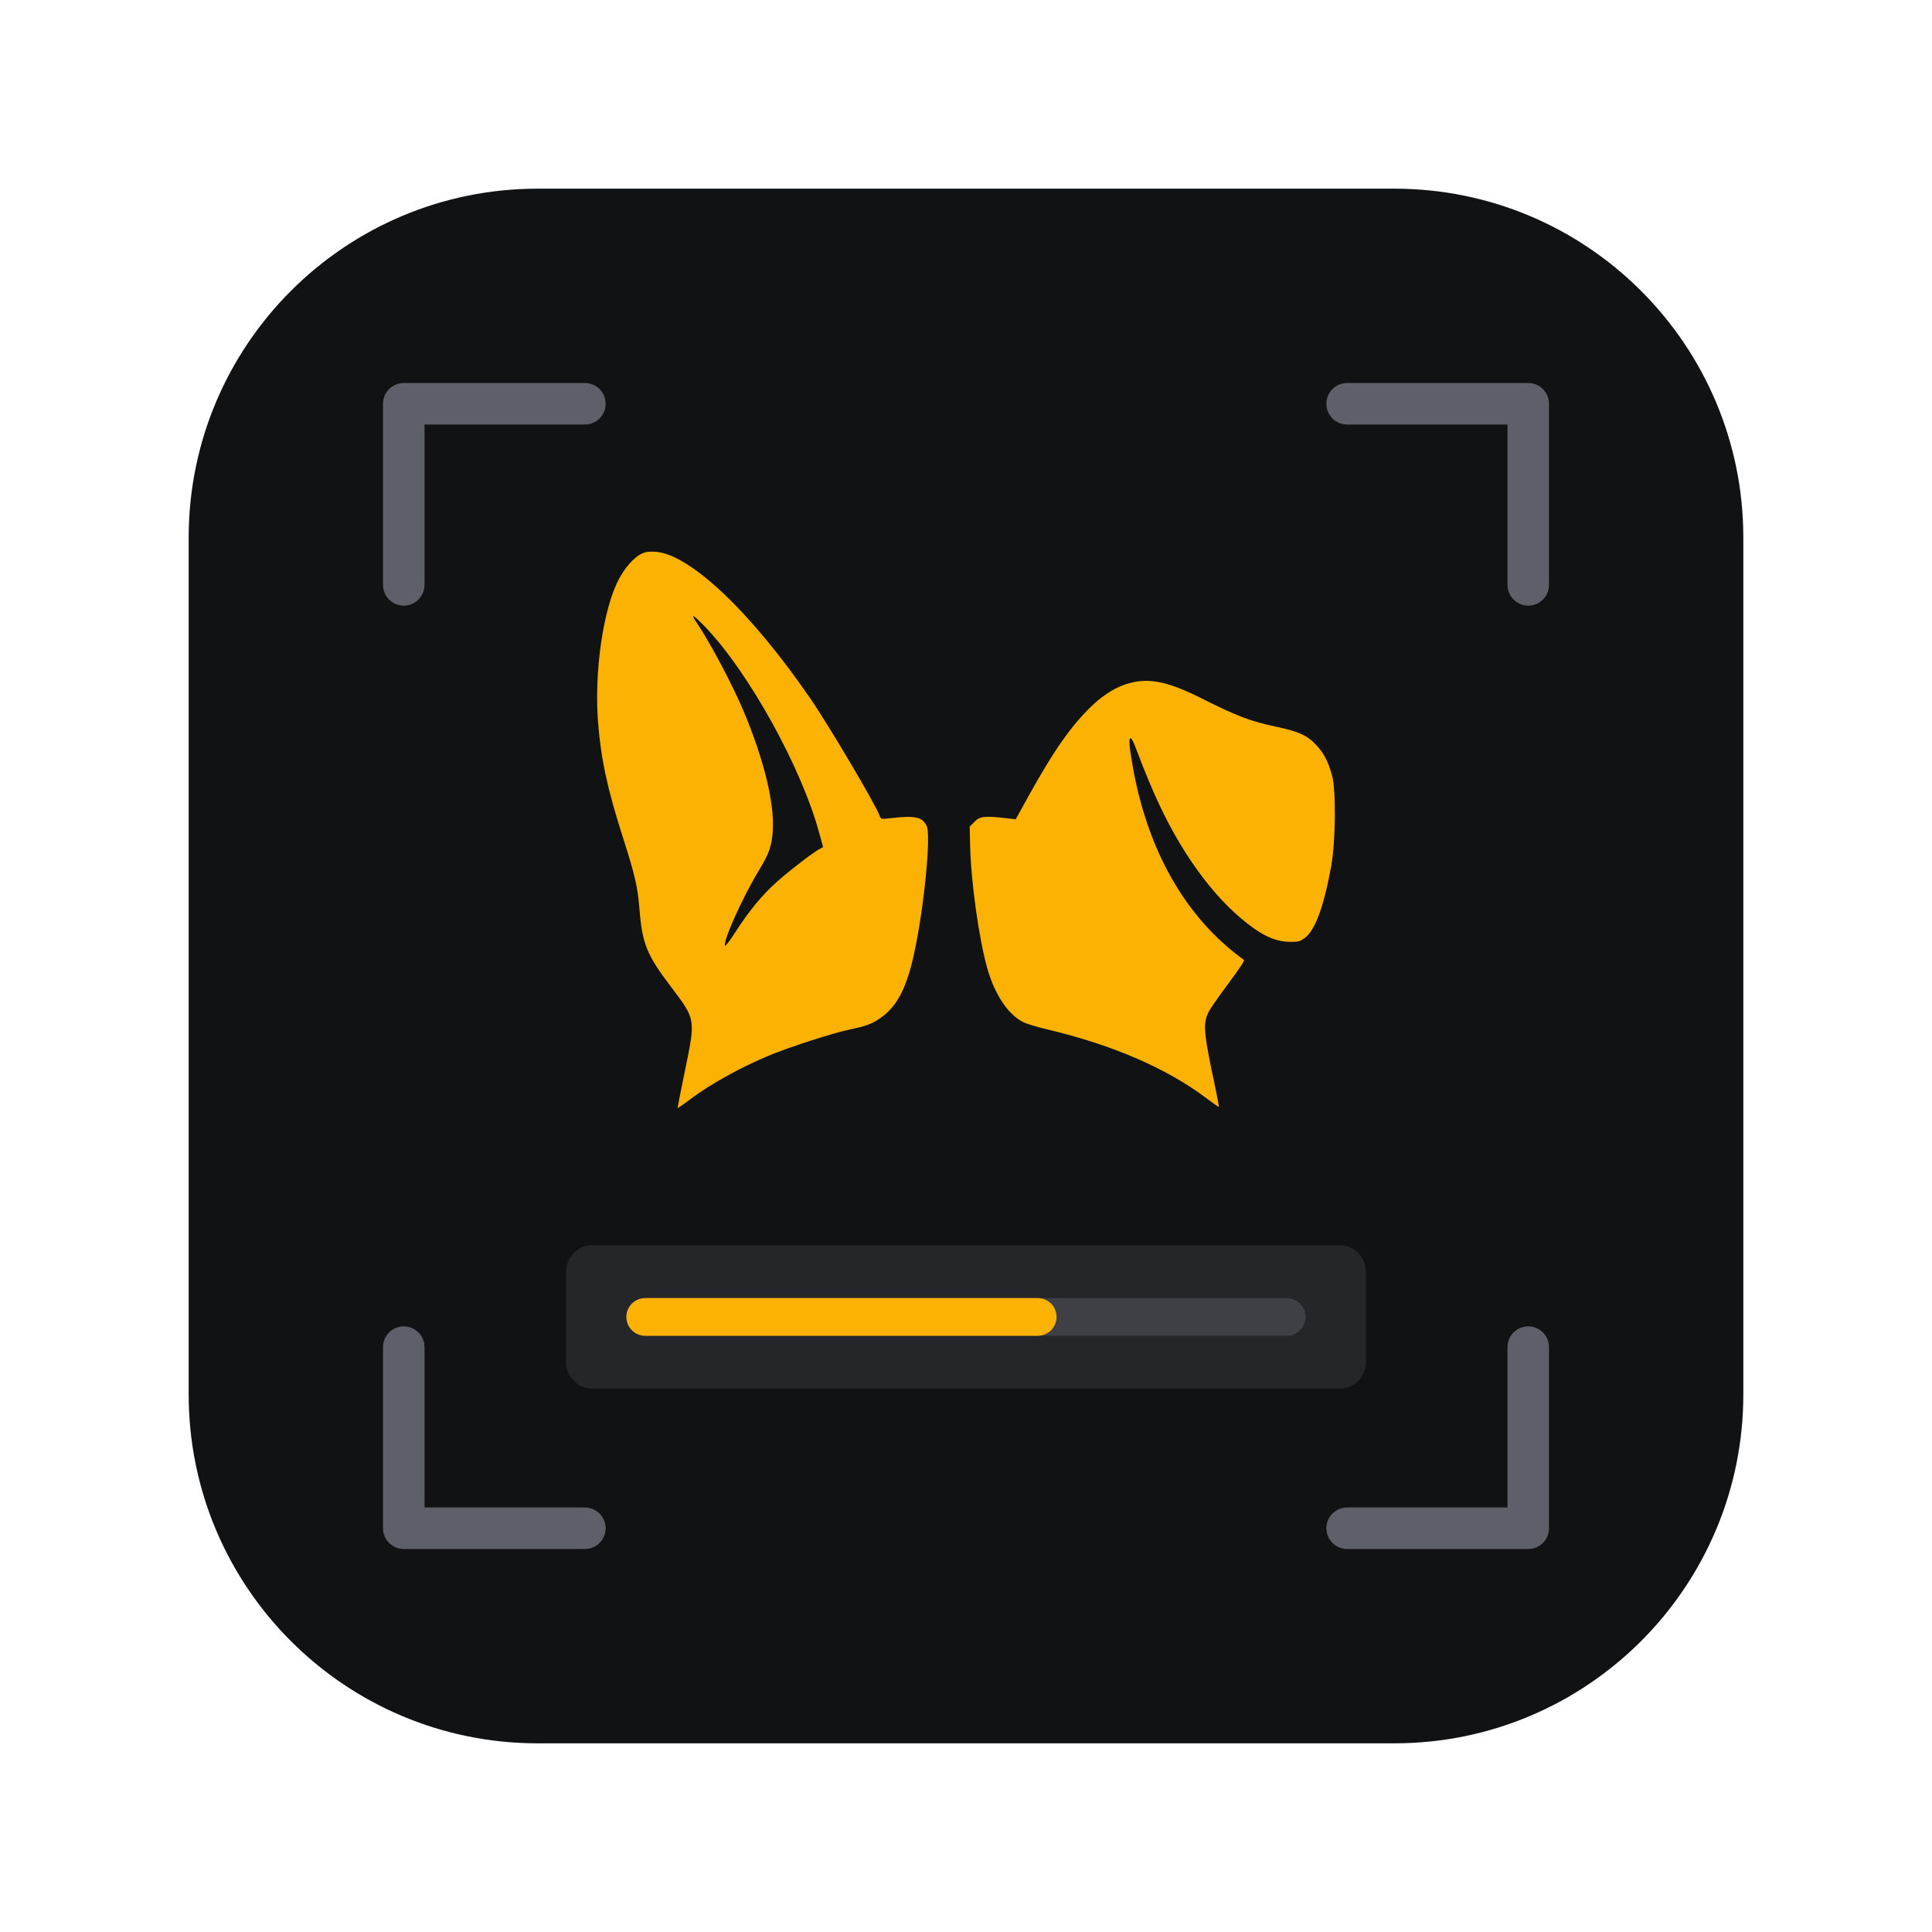
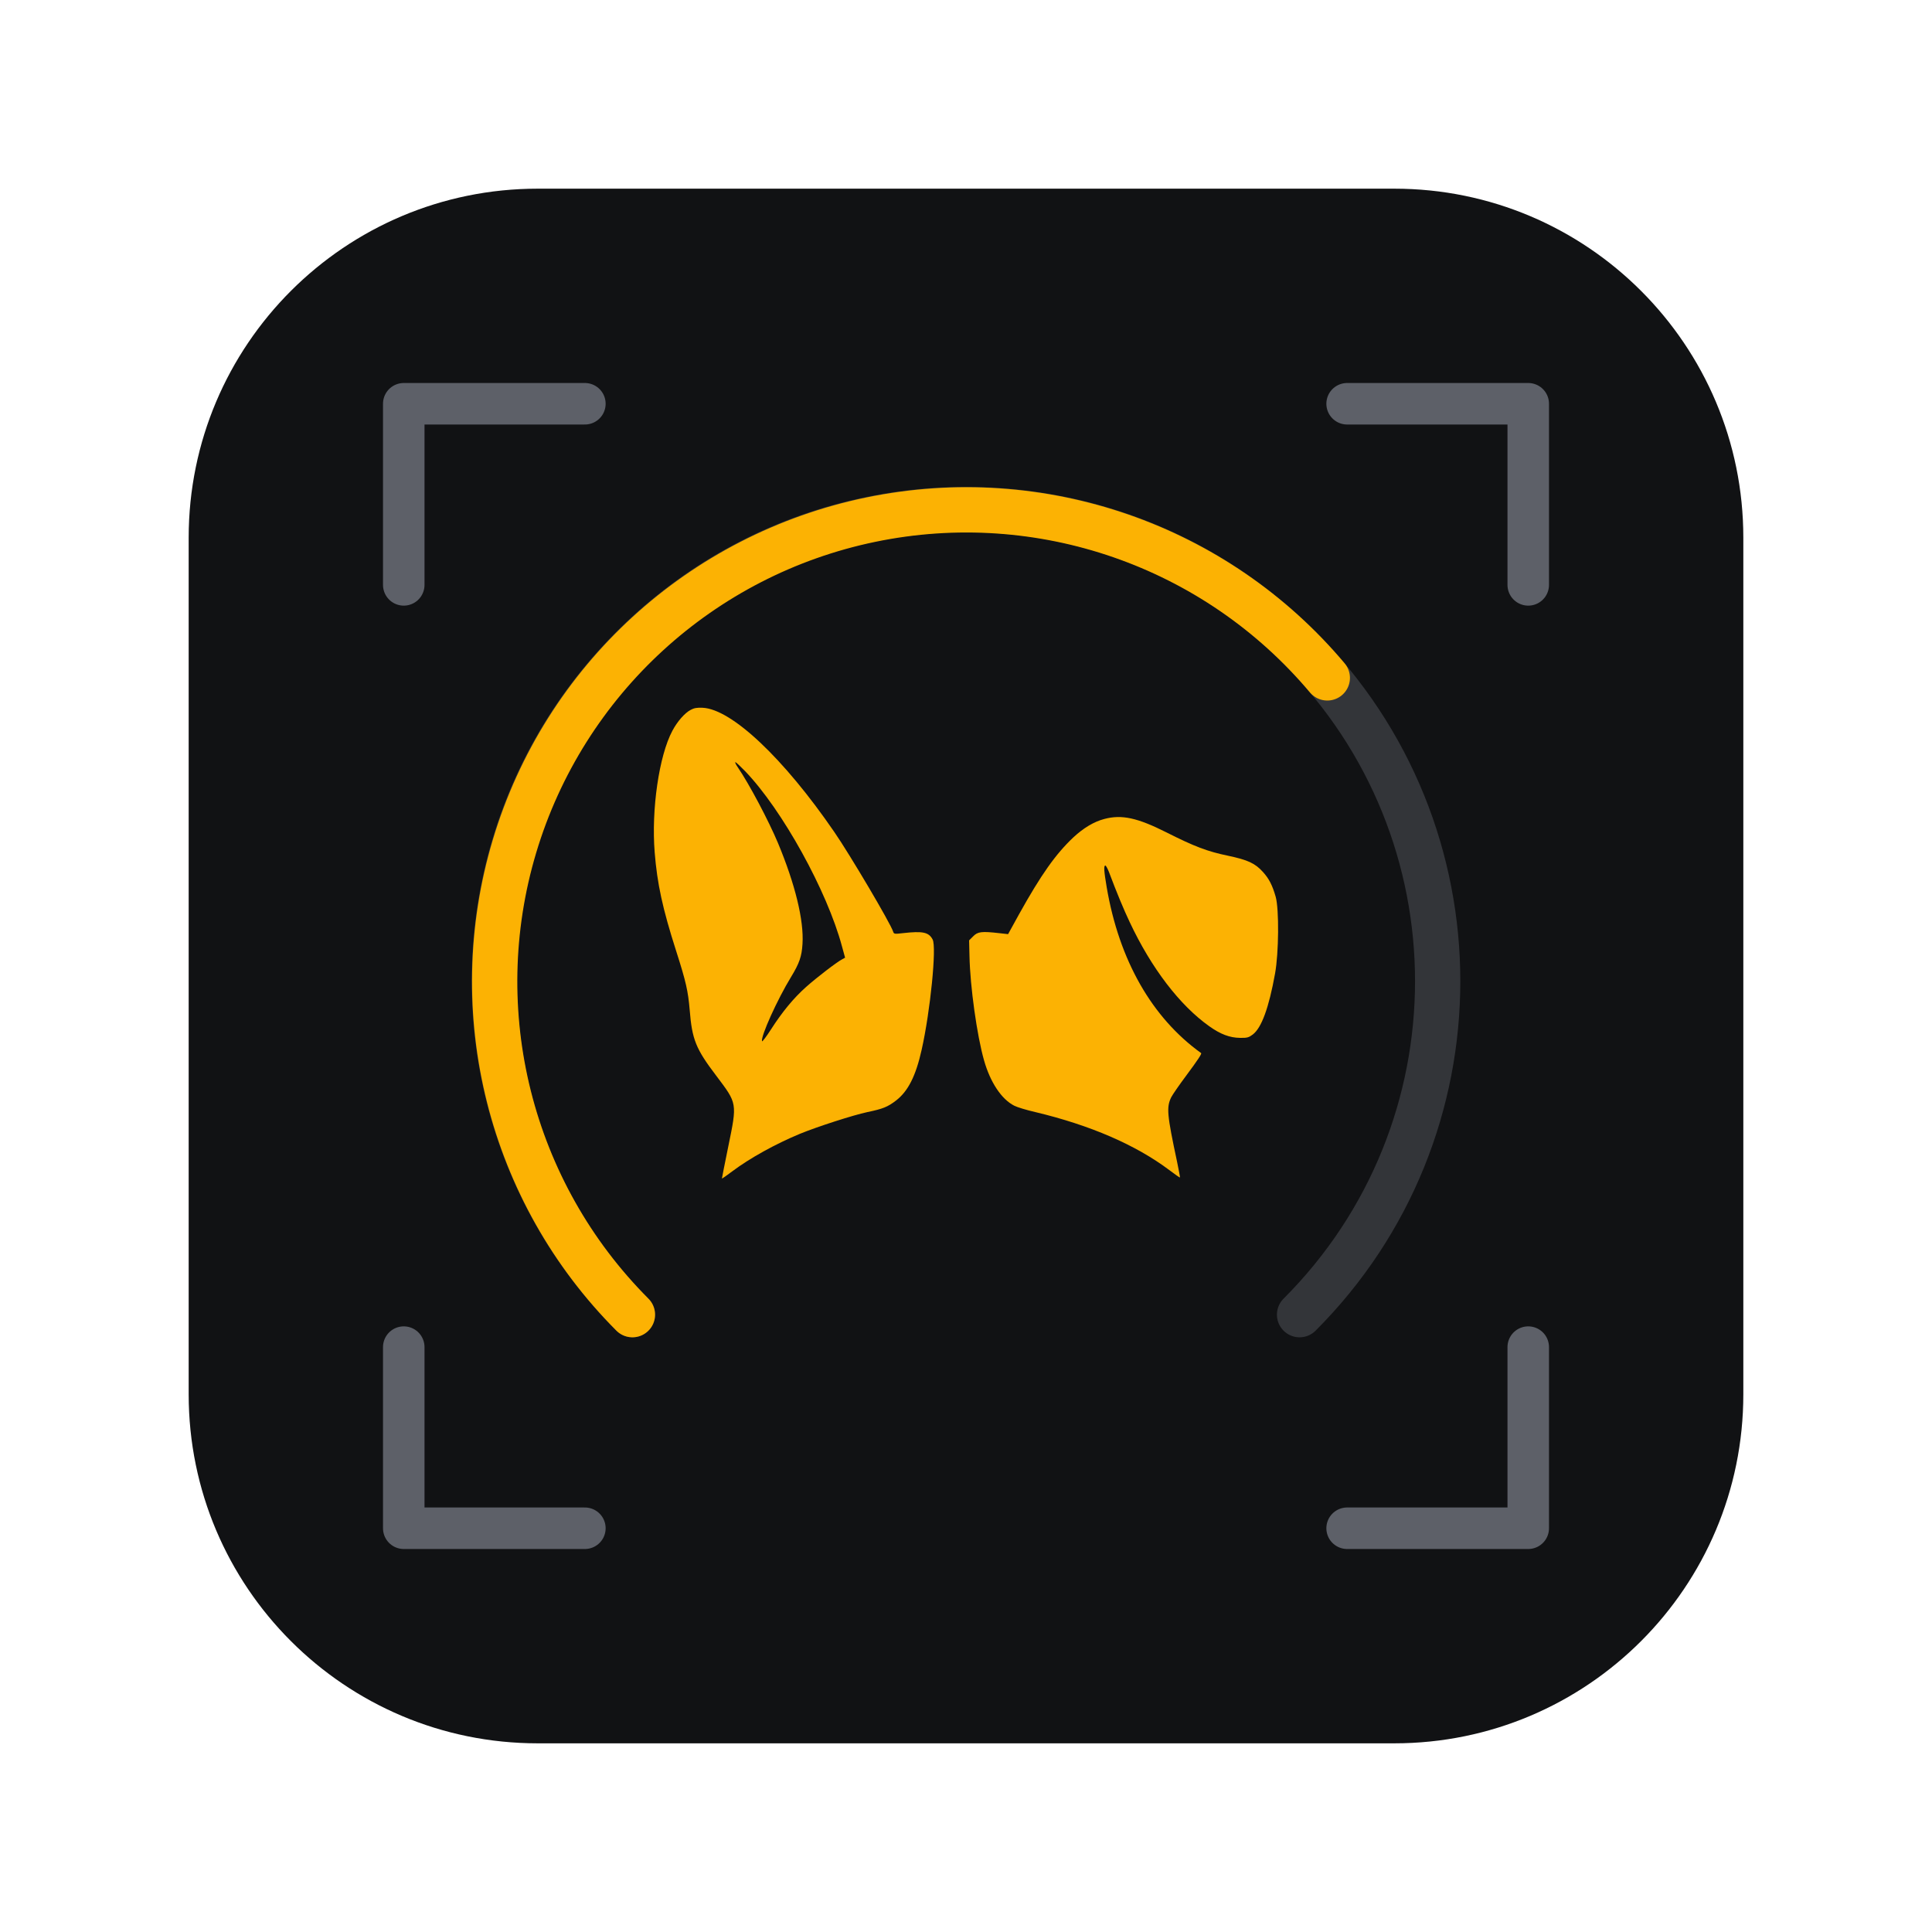
<svg xmlns="http://www.w3.org/2000/svg" width="1024" height="1024" viewBox="0 0 1024 1024">
  <rect id="tile" x="100" y="100" width="824" height="824" rx="185" fill="#111214" />
  <g fill="none" stroke="#5d6068" stroke-width="22" stroke-linecap="round" stroke-linejoin="round">
    <path d="M214 310 L214 214 L310 214" />
    <path d="M810 310 L810 214 L714 214" />
    <path d="M214 714 L214 810 L310 810" />
    <path d="M810 714 L810 810 L714 810" />
  </g>
-   <g fill="#fcb203" transform="translate(512 440) scale(0.78) translate(-527 -487.5) translate(0 1024) scale(0.1 -0.1)">
+   <path d="M335.2 696.8 A250 250 0 1 1 688.8 696.8" fill="none" stroke="#5d6068" stroke-opacity="0.45" stroke-width="24" stroke-linecap="round" />
+   <path d="M335.2 696.8 A250 250 0 1 1 703.5 359.3" fill="none" stroke="#fcb203" stroke-width="24" stroke-linecap="round" />
+   <g fill="#fcb203" transform="translate(512 500) scale(0.66) translate(-527 -487.5) translate(0 1024) scale(0.1 -0.1)">
    <path d="M3059 7240 c-48 -25 -108 -94 -147 -168 -107 -200 -170 -633 -142 -977 20 -250 63 -450 172 -790 80 -250 96 -323 109 -474 19 -238 49 -313 214 -530 169 -224 168 -216 96 -567 -28 -137 -51 -253 -51 -257 0 -3 38 23 84 58 140 105 344 218 541 300 141 58 430 151 543 175 125 26 162 41 229 92 98 75 160 198 207 409 70 312 121 825 88 885 -31 59 -79 69 -239 51 -67 -8 -72 -7 -78 12 -20 65 -348 620 -473 801 -407 593 -824 986 -1057 997 -45 2 -69 -2 -96 -17z m437 -492 c299 -311 659 -963 778 -1407 l25 -91 -22 -12 c-43 -22 -207 -148 -291 -223 -100 -89 -191 -199 -284 -344 -36 -56 -68 -98 -70 -92 -12 37 122 334 233 516 67 110 86 165 92 266 12 189 -59 479 -197 810 -75 179 -230 472 -322 607 -16 23 -25 42 -20 42 5 0 40 -33 78 -72z              M6381 6364 c-84 -22 -167 -72 -249 -148 -142 -134 -259 -299 -437 -619 l-87 -158 -72 8 c-140 16 -172 12 -208 -25 l-33 -33 3 -127 c5 -243 60 -638 117 -837 50 -176 140 -312 243 -364 23 -12 99 -35 169 -51 440 -105 806 -263 1076 -466 45 -34 83 -61 85 -59 2 1 -9 58 -23 126 -81 380 -86 437 -47 518 10 20 63 97 119 172 98 132 128 178 121 183 -395 284 -658 745 -758 1331 -22 129 -25 175 -11 175 5 0 18 -24 29 -52 62 -165 119 -302 166 -401 174 -371 403 -670 640 -838 90 -64 164 -92 247 -93 57 -1 70 3 102 27 70 53 129 213 179 490 30 166 33 516 5 616 -26 91 -53 145 -102 199 -63 70 -121 97 -282 131 -164 34 -267 73 -493 187 -234 118 -360 145 -499 108z" />
  </g>
-   <rect x="300" y="660" width="424" height="76" rx="14" fill="#24262a" />
-   <rect x="332" y="688" width="360" height="20" rx="10" fill="#5d6068" fill-opacity="0.45" />
-   <rect x="332" y="688" width="228" height="20" rx="10" fill="#fcb203" />
</svg>
